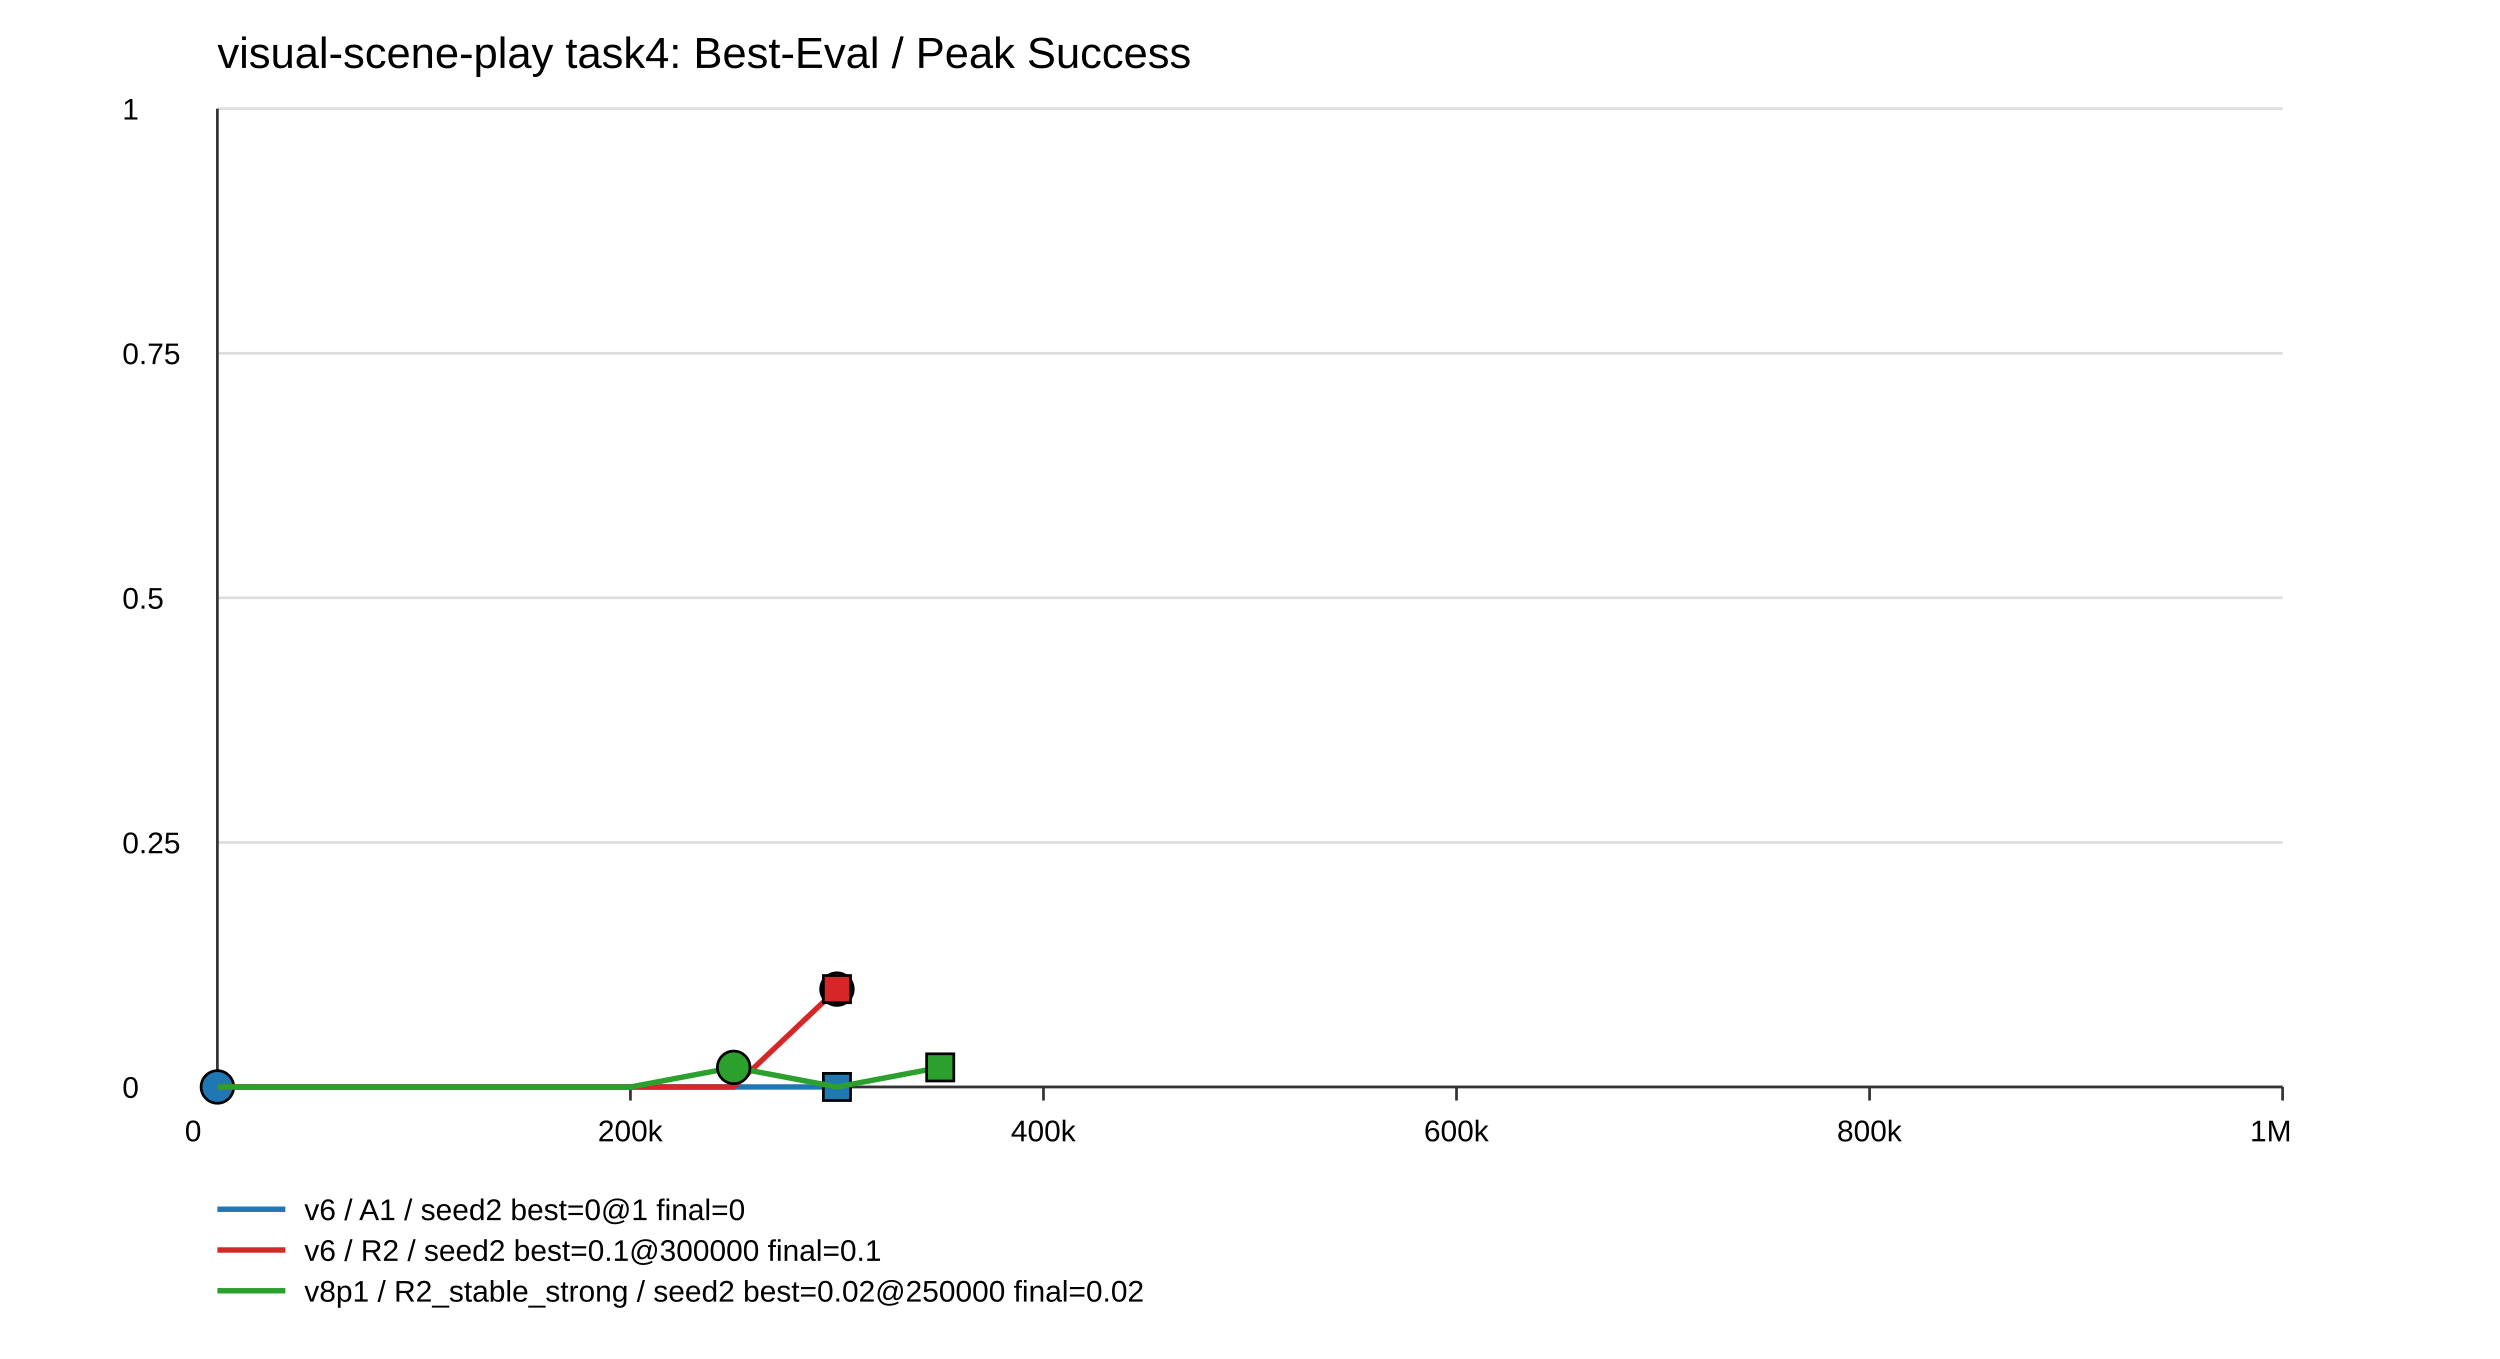
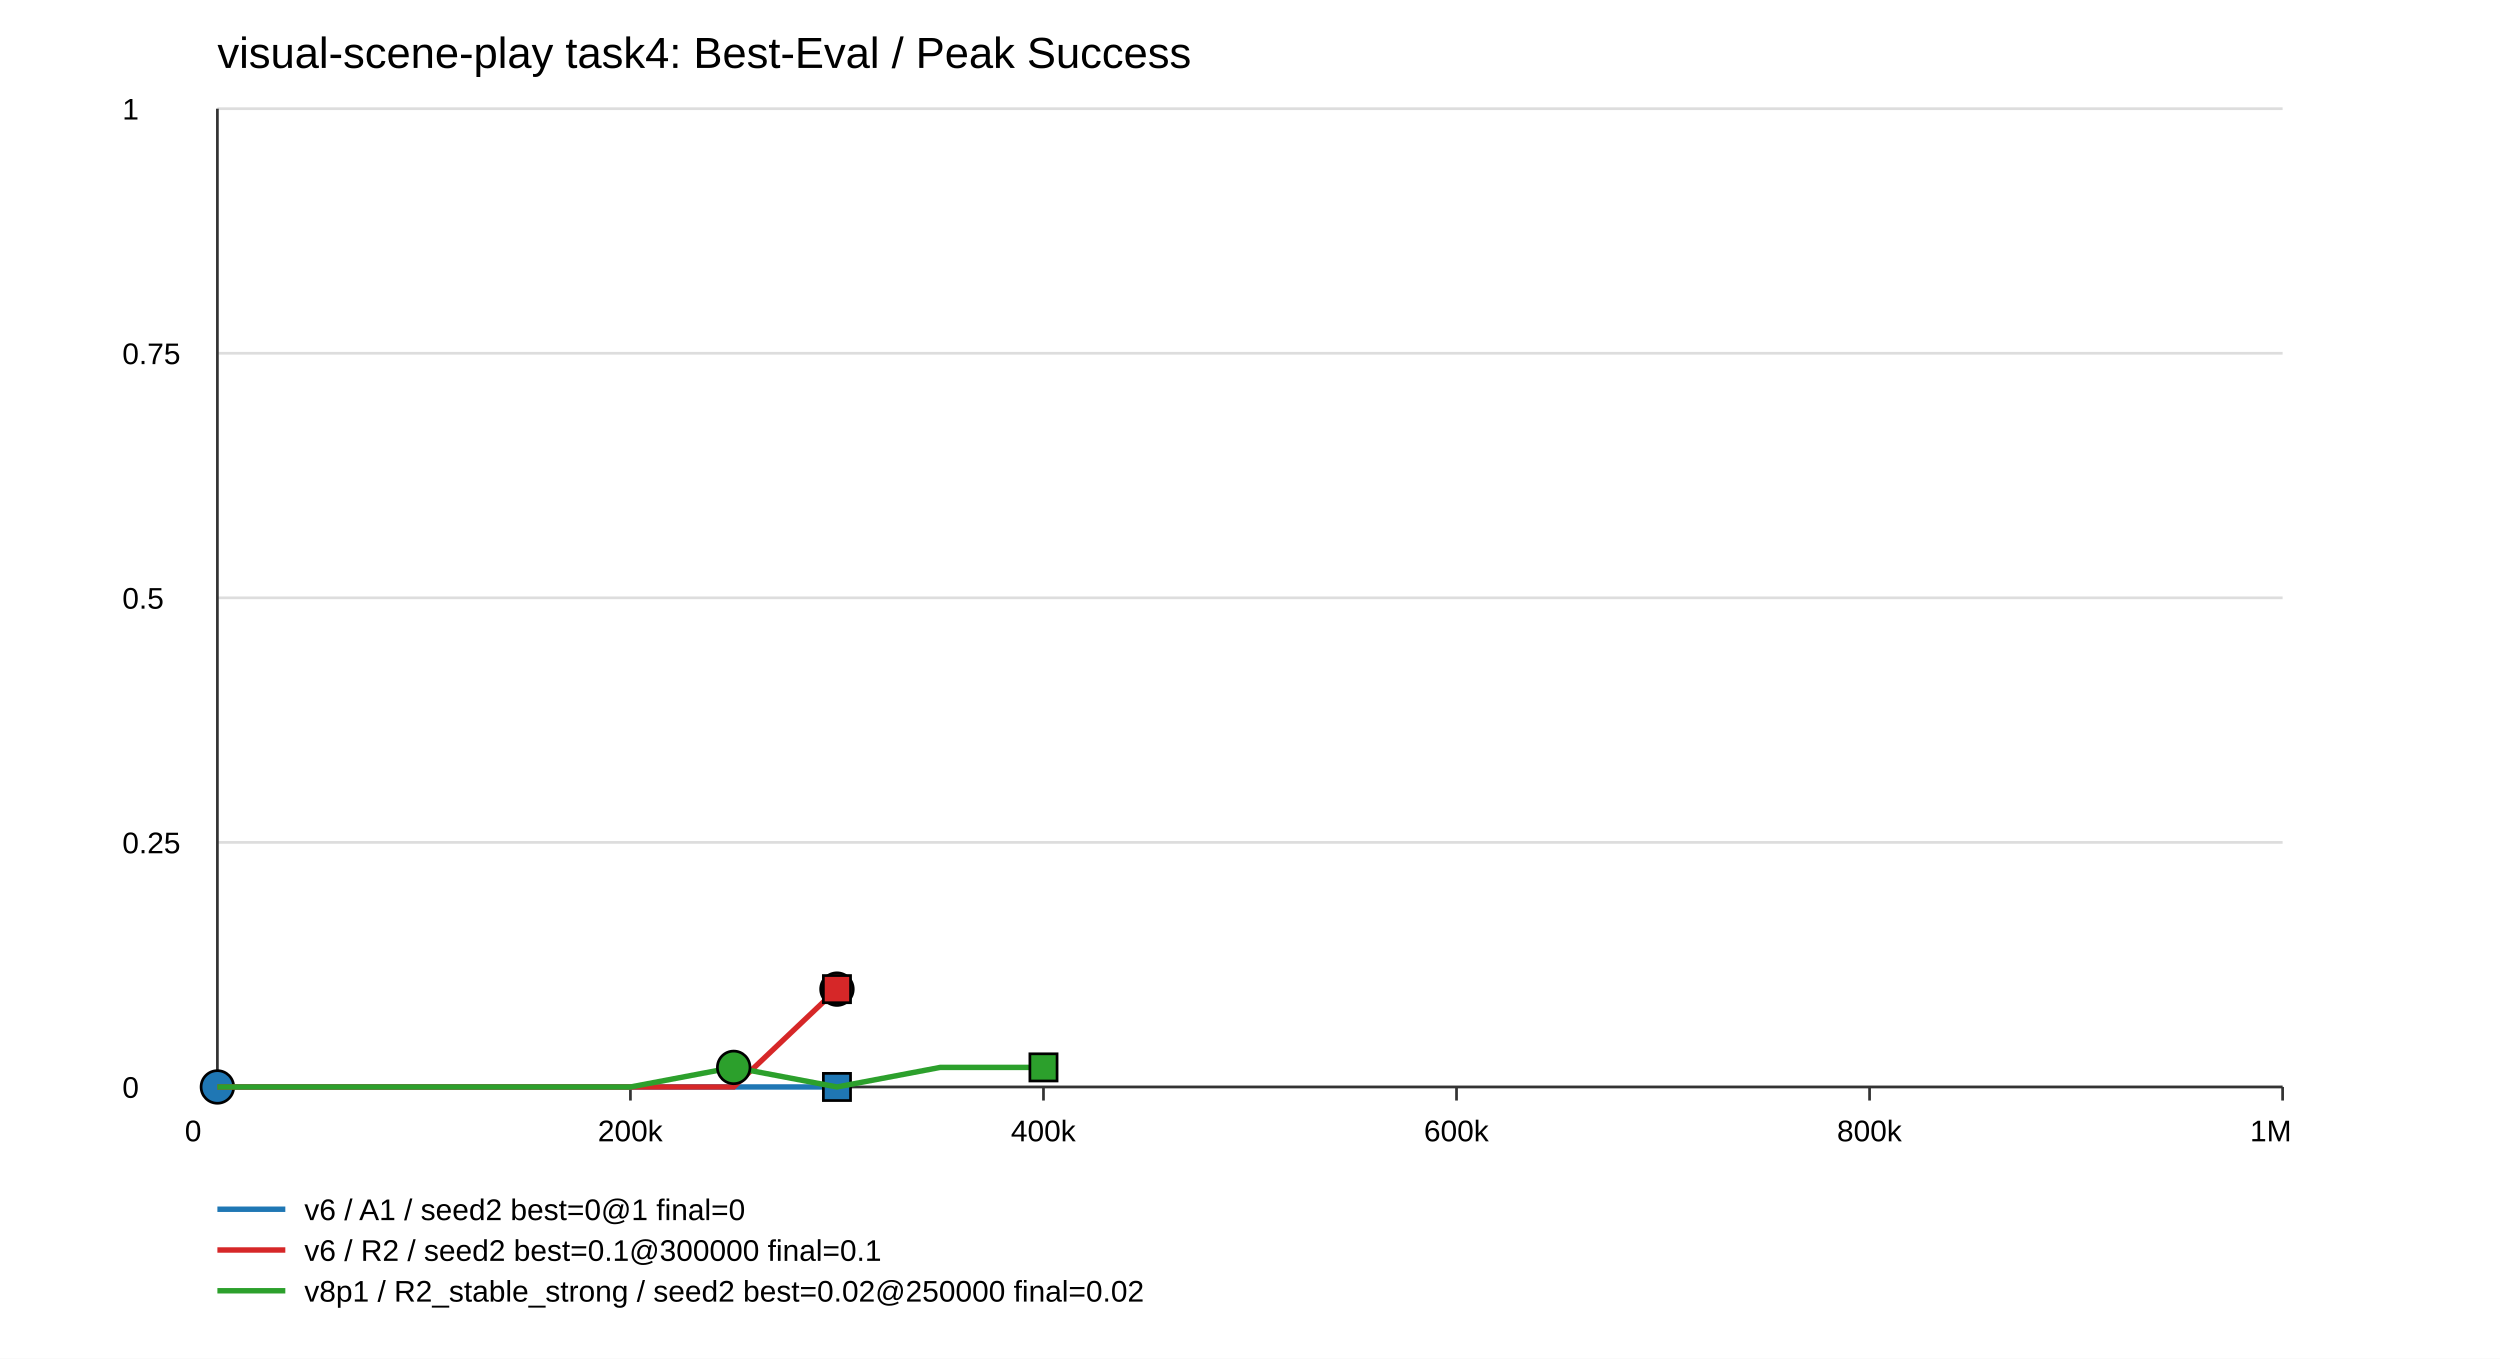
<svg xmlns="http://www.w3.org/2000/svg" width="920" height="500" viewBox="0 0 920 500">
  <rect width="100%" height="100%" fill="white" />
  <text x="80" y="25" font-family="Arial" font-size="16">visual-scene-play task4: Best-Eval / Peak Success</text>
  <line x1="80" y1="400.0" x2="840" y2="400.0" stroke="#ddd" />
  <text x="45" y="404.0" font-family="Arial" font-size="11">0</text>
  <line x1="80" y1="310.0" x2="840" y2="310.0" stroke="#ddd" />
  <text x="45" y="314.0" font-family="Arial" font-size="11">0.25</text>
  <line x1="80" y1="220.0" x2="840" y2="220.0" stroke="#ddd" />
  <text x="45" y="224.0" font-family="Arial" font-size="11">0.5</text>
  <line x1="80" y1="130.0" x2="840" y2="130.0" stroke="#ddd" />
  <text x="45" y="134.0" font-family="Arial" font-size="11">0.75</text>
  <line x1="80" y1="40.0" x2="840" y2="40.0" stroke="#ddd" />
  <text x="45" y="44.0" font-family="Arial" font-size="11">1</text>
  <line x1="80" y1="400" x2="840" y2="400" stroke="#333" />
  <line x1="80" y1="40" x2="80" y2="400" stroke="#333" />
  <line x1="80.0" y1="400" x2="80.0" y2="405" stroke="#333" />
  <text x="68.0" y="420" font-family="Arial" font-size="11">0</text>
  <line x1="232.0" y1="400" x2="232.0" y2="405" stroke="#333" />
  <text x="220.0" y="420" font-family="Arial" font-size="11">200k</text>
  <line x1="384.0" y1="400" x2="384.0" y2="405" stroke="#333" />
  <text x="372.0" y="420" font-family="Arial" font-size="11">400k</text>
  <line x1="536.0" y1="400" x2="536.0" y2="405" stroke="#333" />
  <text x="524.0" y="420" font-family="Arial" font-size="11">600k</text>
  <line x1="688.0" y1="400" x2="688.0" y2="405" stroke="#333" />
  <text x="676.0" y="420" font-family="Arial" font-size="11">800k</text>
  <line x1="840.0" y1="400" x2="840.0" y2="405" stroke="#333" />
  <text x="828.0" y="420" font-family="Arial" font-size="11">1M</text>
  <polyline points="80.0,400.0 118.0,400.0 156.0,400.0 194.0,400.0 232.0,400.0 270.0,400.0 308.0,400.0" fill="none" stroke="#1f77b4" stroke-width="2" />
  <circle cx="80.0" cy="400.0" r="6" fill="#1f77b4" stroke="black" />
  <rect x="303.0" y="395.0" width="10" height="10" fill="#1f77b4" stroke="black" />
  <line x1="80" y1="445" x2="105" y2="445" stroke="#1f77b4" stroke-width="2" />
  <text x="112" y="449" font-family="Arial" font-size="11">v6 / A1 / seed2 best=0@1 final=0</text>
  <polyline points="80.0,400.0 118.0,400.0 156.0,400.0 194.0,400.0 232.0,400.0 270.0,400.0 308.0,364.0" fill="none" stroke="#d62728" stroke-width="2" />
  <circle cx="308.0" cy="364.0" r="6" fill="#d62728" stroke="black" />
  <rect x="303.0" y="359.0" width="10" height="10" fill="#d62728" stroke="black" />
  <line x1="80" y1="460" x2="105" y2="460" stroke="#d62728" stroke-width="2" />
  <text x="112" y="464" font-family="Arial" font-size="11">v6 / R2 / seed2 best=0.1@300000 final=0.1</text>
-   <polyline points="80.0,400.0 118.0,400.0 156.0,400.0 194.0,400.0 232.0,400.0 270.0,392.8 308.0,400.0 346.0,392.8" fill="none" stroke="#2ca02c" stroke-width="2" />
+   <polyline points="80.0,400.0 118.0,400.0 156.0,400.0 194.0,400.0 232.0,400.0 270.0,392.8 308.0,400.0 346.0,392.8 384.0,392.8" fill="none" stroke="#2ca02c" stroke-width="2" />
  <circle cx="270.0" cy="392.8" r="6" fill="#2ca02c" stroke="black" />
-   <rect x="341.0" y="387.8" width="10" height="10" fill="#2ca02c" stroke="black" />
+   <rect x="379.0" y="387.8" width="10" height="10" fill="#2ca02c" stroke="black" />
  <line x1="80" y1="475" x2="105" y2="475" stroke="#2ca02c" stroke-width="2" />
  <text x="112" y="479" font-family="Arial" font-size="11">v8p1 / R2_stable_strong / seed2 best=0.02@250000 final=0.02</text>
</svg>
